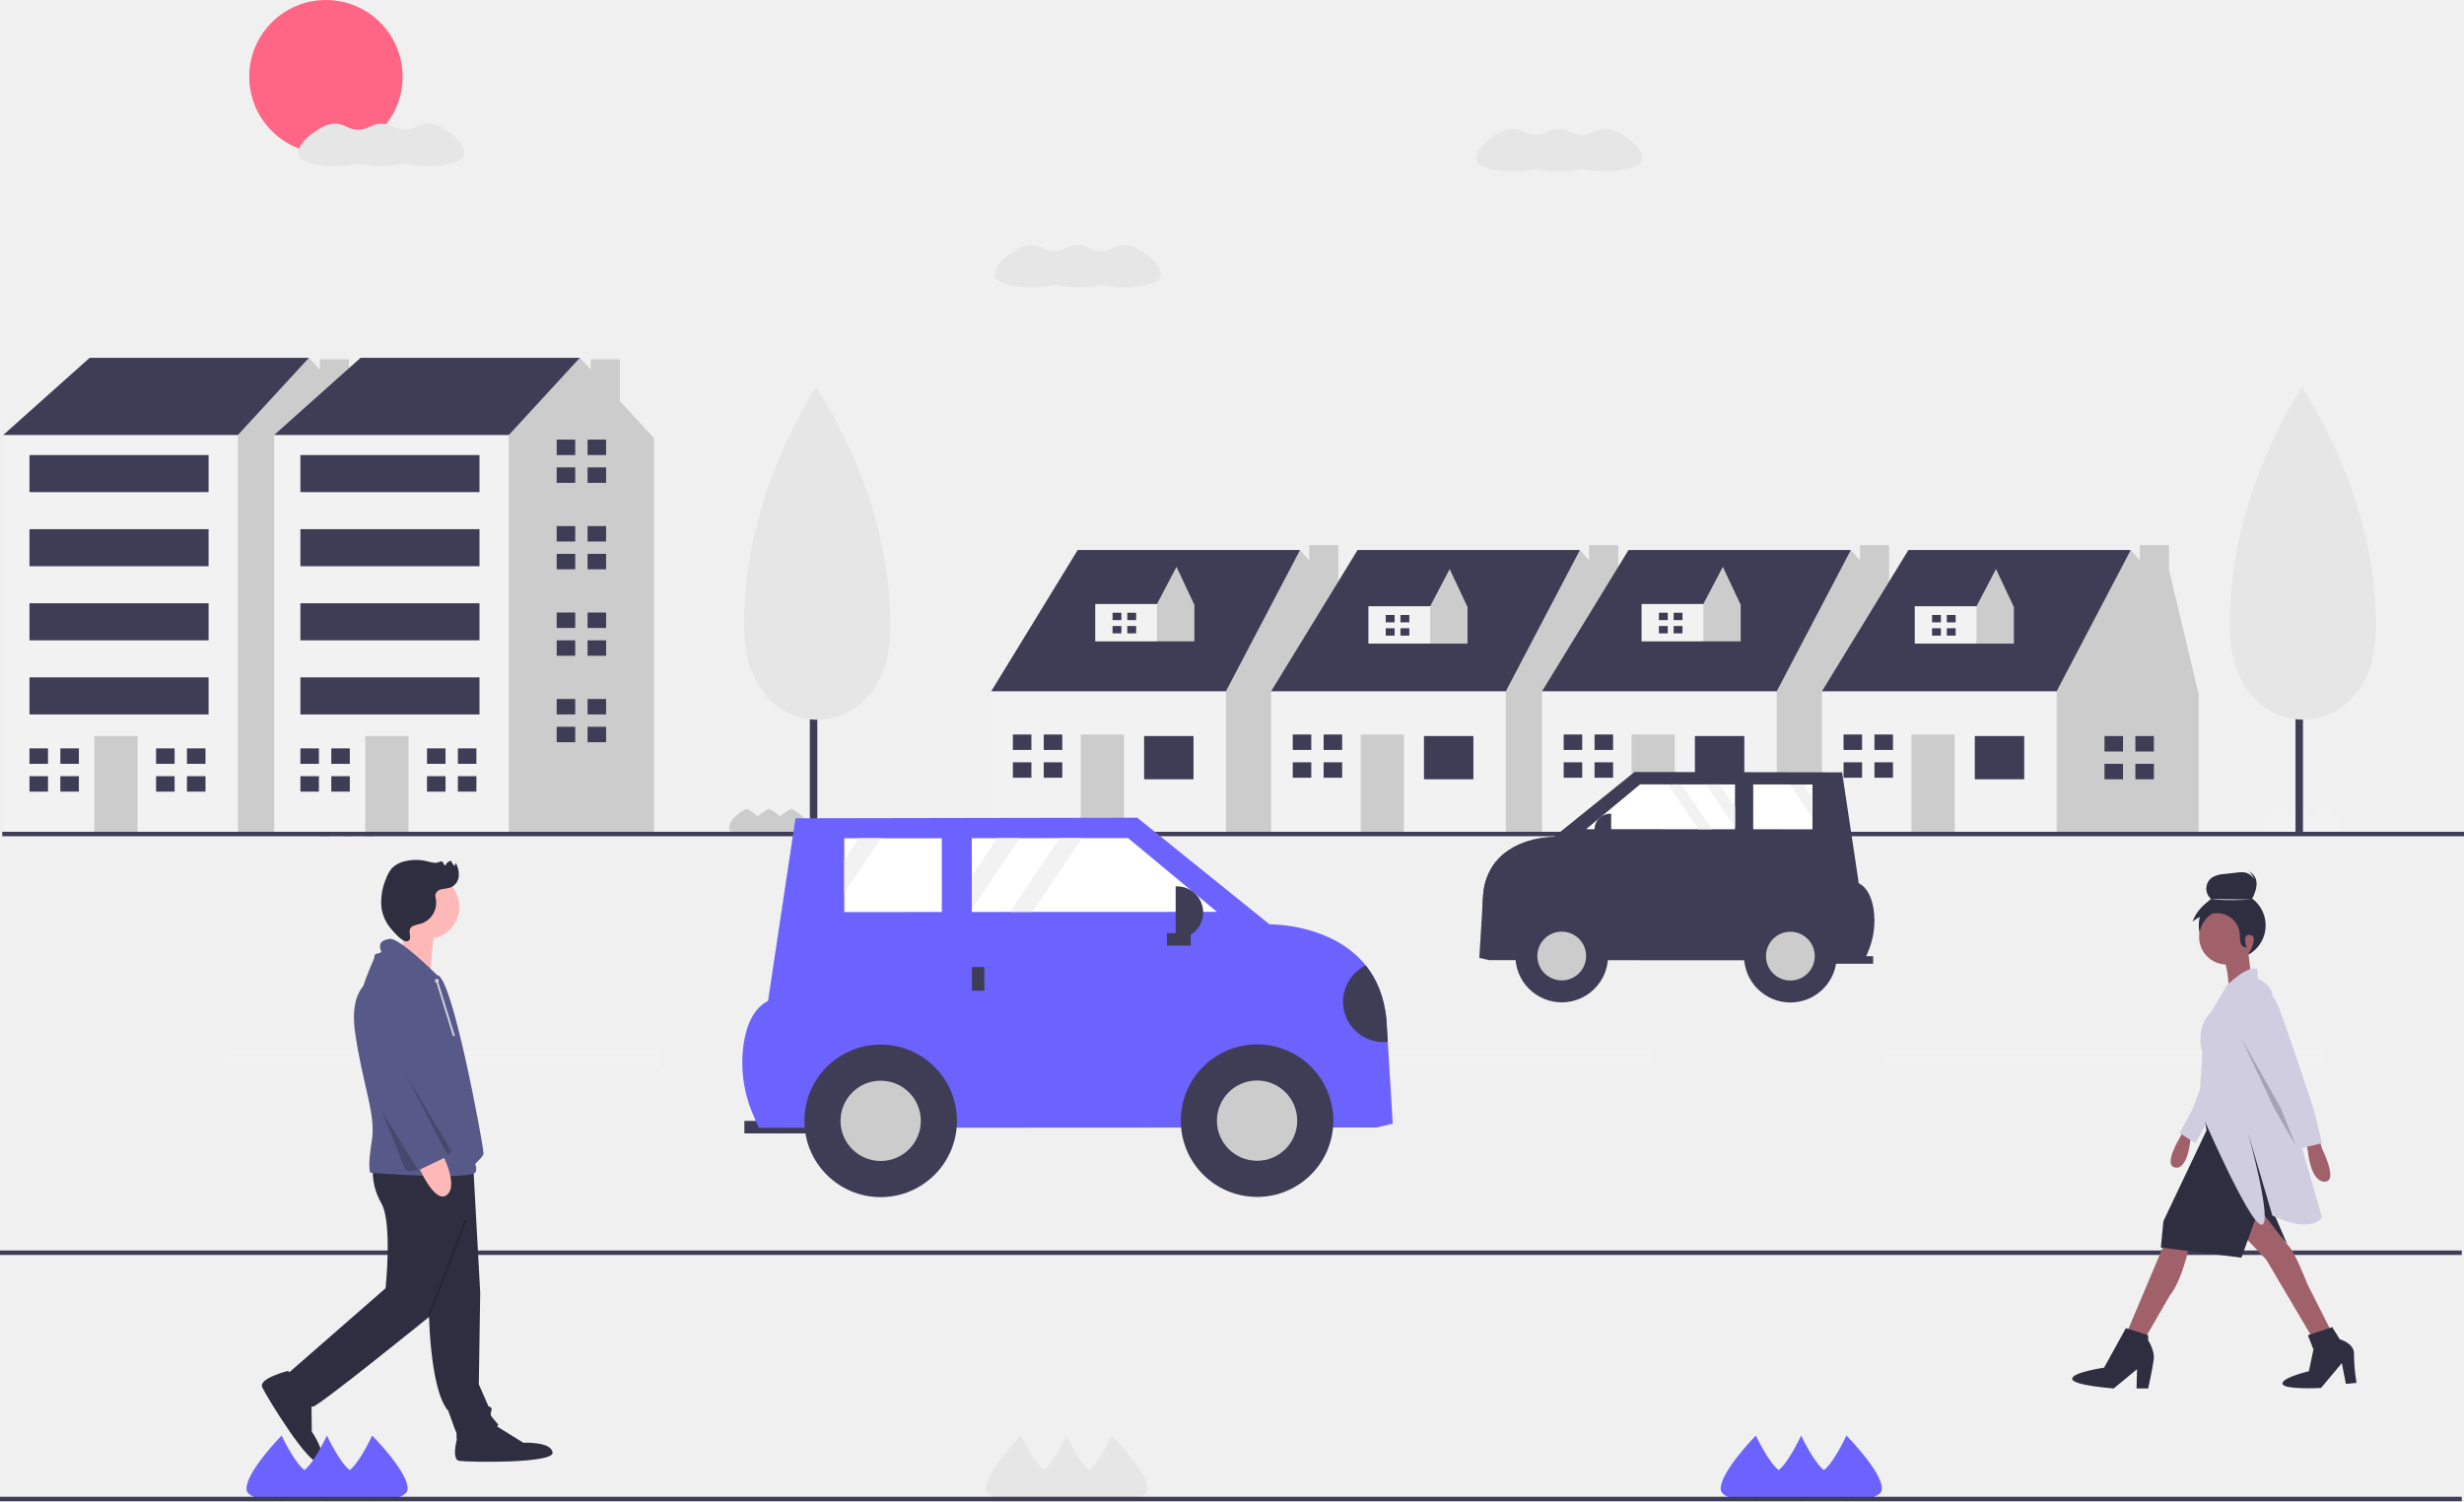
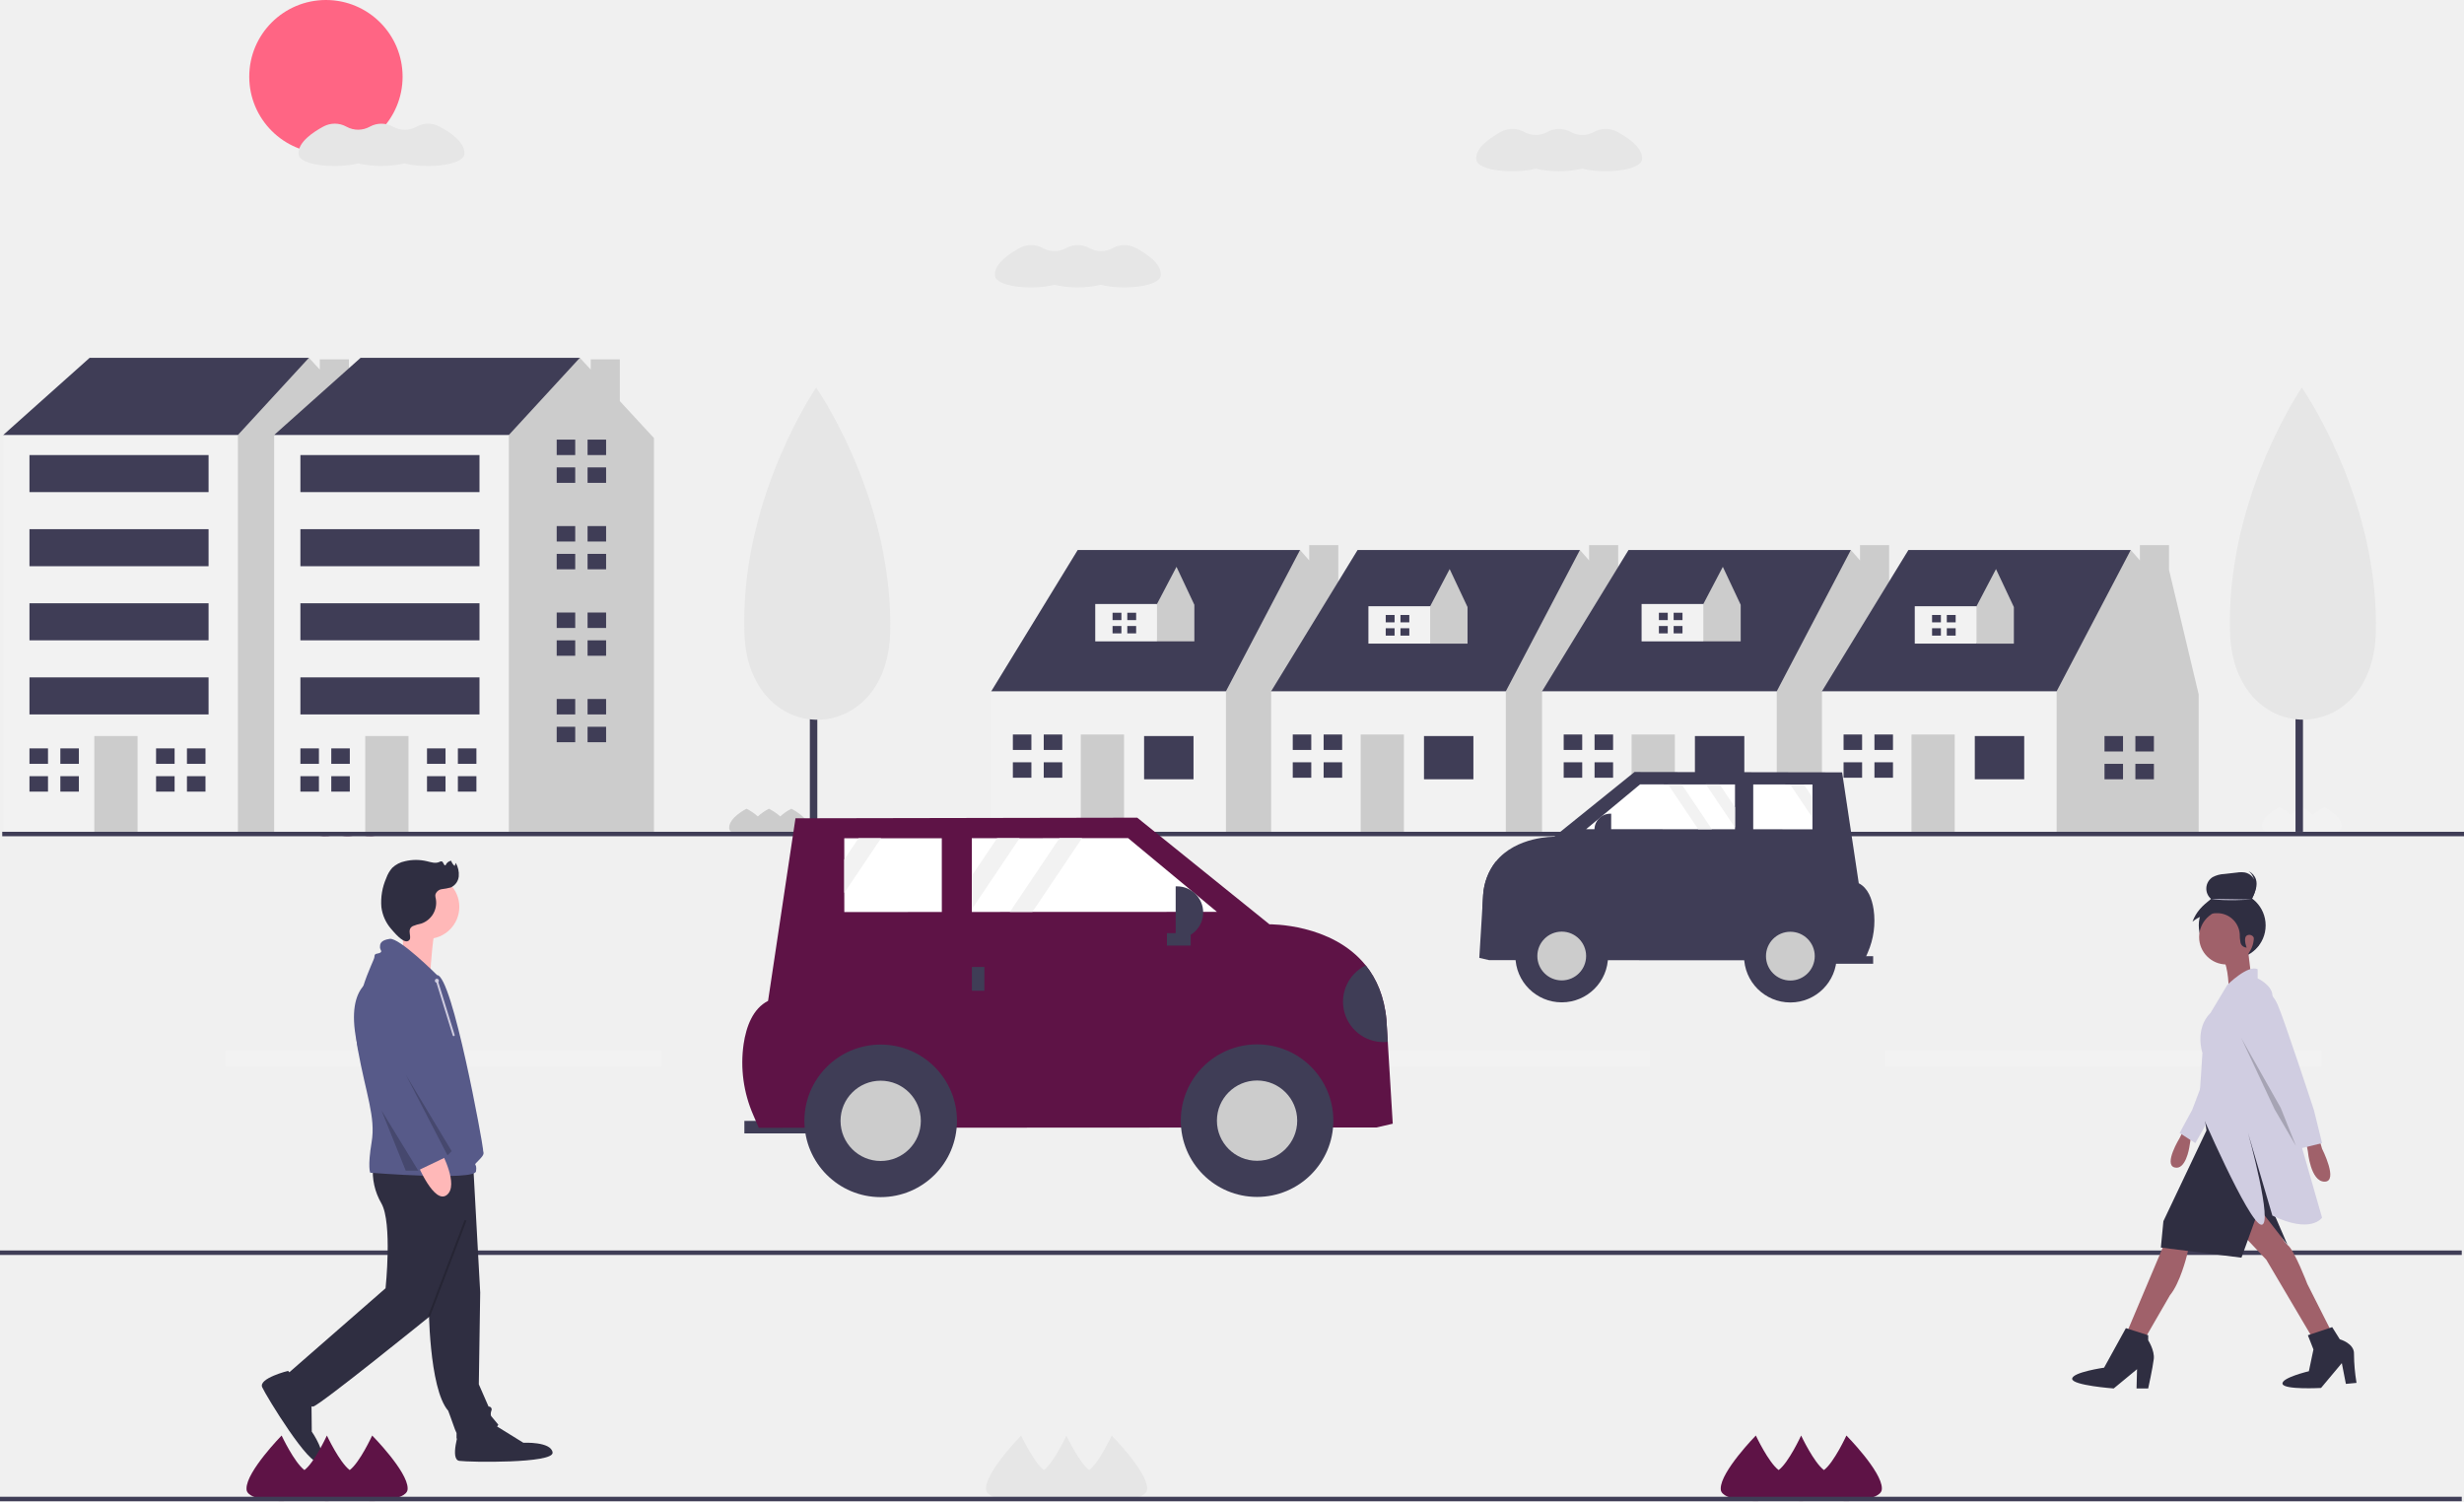
<svg xmlns="http://www.w3.org/2000/svg" id="f62fb22a-6085-4612-8ae6-3595732df09a" data-name="Layer 1" width="920.418" height="560.803" viewBox="0 0 920.418 560.803">
  <rect x="84.209" y="392.402" width="163" height="6" fill="#f2f2f2" />
  <rect x="453.209" y="392.402" width="163" height="6" fill="#f2f2f2" />
  <rect x="704.209" y="392.402" width="163" height="6" fill="#f2f2f2" />
  <path d="M1007.956,471.117a19.8,19.8,0,0,0-4.148,2.867,19.742,19.742,0,0,0-4.216-2.867,19.8,19.8,0,0,0-4.148,2.867,19.742,19.742,0,0,0-4.216-2.867s-6.502,3.198-6.484,7.105q.001.147.013.292c.222,2.558,6.944,3.21,10.636,2.004a15.247,15.247,0,0,0,8.364,0c3.677,1.225,10.536.523,10.736-2.064q.011-.145.011-.292C1014.486,474.254,1007.956,471.117,1007.956,471.117Z" transform="translate(-139.7909 -169.5983)" fill="#f2f2f2" />
  <polygon points="6.972 167.108 1.204 162.494 33.501 133.658 115.397 133.658 115.397 159.034 62.338 194.791 6.972 167.108" fill="#3f3d56" />
  <polygon points="130.329 149.833 130.329 134.234 119.456 134.234 119.456 138.054 115.397 133.658 88.868 162.494 78.487 169.415 62.39 287.016 86.665 311.291 143.081 311.291 143.081 163.648 130.329 149.833" fill="#ccc" />
  <rect x="1.204" y="162.494" width="87.663" height="148.797" fill="#f2f2f2" />
  <rect x="35.232" y="274.957" width="16.149" height="36.334" fill="#ccc" />
  <polygon points="17.93 285.338 17.93 279.571 11.009 279.571 11.009 285.338 17.353 285.338 17.93 285.338" fill="#3f3d56" />
  <polygon points="17.353 289.952 11.009 289.952 11.009 295.72 17.93 295.72 17.93 289.952 17.353 289.952" fill="#3f3d56" />
  <rect x="22.543" y="279.571" width="6.921" height="5.767" fill="#3f3d56" />
  <rect x="22.543" y="289.952" width="6.921" height="5.767" fill="#3f3d56" />
  <polygon points="65.222 285.338 65.222 279.571 58.301 279.571 58.301 285.338 64.645 285.338 65.222 285.338" fill="#3f3d56" />
  <polygon points="64.645 289.952 58.301 289.952 58.301 295.72 65.222 295.72 65.222 289.952 64.645 289.952" fill="#3f3d56" />
  <rect x="69.836" y="279.571" width="6.921" height="5.767" fill="#3f3d56" />
  <rect x="69.836" y="289.952" width="6.921" height="5.767" fill="#3f3d56" />
  <polygon points="113.667 169.992 113.667 164.224 106.746 164.224 106.746 169.992 113.091 169.992 113.667 169.992" fill="#3f3d56" />
  <polygon points="113.091 174.606 106.746 174.606 106.746 180.373 113.667 180.373 113.667 174.606 113.091 174.606" fill="#3f3d56" />
  <rect x="118.281" y="164.224" width="6.921" height="5.767" fill="#3f3d56" />
  <rect x="118.281" y="174.606" width="6.921" height="5.767" fill="#3f3d56" />
  <polygon points="113.667 202.289 113.667 196.522 106.746 196.522 106.746 202.289 113.091 202.289 113.667 202.289" fill="#3f3d56" />
  <polygon points="113.091 206.903 106.746 206.903 106.746 212.67 113.667 212.67 113.667 206.903 113.091 206.903" fill="#3f3d56" />
  <rect x="118.281" y="196.522" width="6.921" height="5.767" fill="#3f3d56" />
  <rect x="118.281" y="206.903" width="6.921" height="5.767" fill="#3f3d56" />
  <polygon points="113.667 234.586 113.667 228.819 106.746 228.819 106.746 234.586 113.091 234.586 113.667 234.586" fill="#3f3d56" />
  <polygon points="113.091 239.2 106.746 239.2 106.746 244.967 113.667 244.967 113.667 239.2 113.091 239.2" fill="#3f3d56" />
  <rect x="118.281" y="228.819" width="6.921" height="5.767" fill="#3f3d56" />
  <rect x="118.281" y="239.2" width="6.921" height="5.767" fill="#3f3d56" />
  <polygon points="113.667 266.883 113.667 261.116 106.746 261.116 106.746 266.883 113.091 266.883 113.667 266.883" fill="#3f3d56" />
  <polygon points="113.091 271.497 106.746 271.497 106.746 277.264 113.667 277.264 113.667 271.497 113.091 271.497" fill="#3f3d56" />
  <rect x="118.281" y="261.116" width="6.921" height="5.767" fill="#3f3d56" />
  <rect x="118.281" y="271.497" width="6.921" height="5.767" fill="#3f3d56" />
  <rect x="11.009" y="169.992" width="66.901" height="13.842" fill="#3f3d56" />
  <rect x="11.009" y="197.675" width="66.901" height="13.842" fill="#3f3d56" />
  <rect x="11.009" y="225.358" width="66.901" height="13.842" fill="#3f3d56" />
  <rect x="11.009" y="253.041" width="66.901" height="13.842" fill="#3f3d56" />
-   <path d="M277.995,471.953a19.8,19.8,0,0,0-4.148,2.867,19.742,19.742,0,0,0-4.216-2.867,19.8,19.8,0,0,0-4.148,2.867,19.742,19.742,0,0,0-4.216-2.867s-6.502,3.198-6.484,7.105q.001.147.013.292c.222,2.558,6.944,3.21,10.636,2.004a15.247,15.247,0,0,0,8.364,0c3.677,1.225,10.536.523,10.736-2.064q.011-.145.011-.292C284.526,475.091,277.995,471.953,277.995,471.953Z" transform="translate(-139.7909 -169.5983)" fill="#6c63ff" />
+   <path d="M277.995,471.953a19.8,19.8,0,0,0-4.148,2.867,19.742,19.742,0,0,0-4.216-2.867,19.8,19.8,0,0,0-4.148,2.867,19.742,19.742,0,0,0-4.216-2.867s-6.502,3.198-6.484,7.105q.001.147.013.292c.222,2.558,6.944,3.21,10.636,2.004a15.247,15.247,0,0,0,8.364,0c3.677,1.225,10.536.523,10.736-2.064q.011-.145.011-.292C284.526,475.091,277.995,471.953,277.995,471.953Z" transform="translate(-139.7909 -169.5983)" fill="#5E1346" />
  <polygon points="108.177 167.108 102.409 162.494 134.706 133.658 216.602 133.658 216.602 159.034 163.543 194.791 108.177 167.108" fill="#3f3d56" />
  <polygon points="231.534 149.833 231.534 134.234 220.661 134.234 220.661 138.054 216.602 133.658 190.073 162.494 179.692 169.415 163.595 287.016 187.87 311.291 244.286 311.291 244.286 163.648 231.534 149.833" fill="#ccc" />
  <rect x="102.409" y="162.494" width="87.663" height="148.797" fill="#f2f2f2" />
  <rect x="136.437" y="274.957" width="16.149" height="36.334" fill="#ccc" />
  <polygon points="119.135 285.338 119.135 279.571 112.214 279.571 112.214 285.338 118.558 285.338 119.135 285.338" fill="#3f3d56" />
  <polygon points="118.558 289.952 112.214 289.952 112.214 295.72 119.135 295.72 119.135 289.952 118.558 289.952" fill="#3f3d56" />
  <rect x="123.748" y="279.571" width="6.921" height="5.767" fill="#3f3d56" />
  <rect x="123.748" y="289.952" width="6.921" height="5.767" fill="#3f3d56" />
  <polygon points="166.427 285.338 166.427 279.571 159.506 279.571 159.506 285.338 165.85 285.338 166.427 285.338" fill="#3f3d56" />
  <polygon points="165.85 289.952 159.506 289.952 159.506 295.72 166.427 295.72 166.427 289.952 165.85 289.952" fill="#3f3d56" />
  <rect x="171.041" y="279.571" width="6.921" height="5.767" fill="#3f3d56" />
  <rect x="171.041" y="289.952" width="6.921" height="5.767" fill="#3f3d56" />
  <polygon points="214.872 169.992 214.872 164.224 207.951 164.224 207.951 169.992 214.296 169.992 214.872 169.992" fill="#3f3d56" />
  <polygon points="214.296 174.606 207.951 174.606 207.951 180.373 214.872 180.373 214.872 174.606 214.296 174.606" fill="#3f3d56" />
  <rect x="219.486" y="164.224" width="6.921" height="5.767" fill="#3f3d56" />
  <rect x="219.486" y="174.606" width="6.921" height="5.767" fill="#3f3d56" />
  <polygon points="214.872 202.289 214.872 196.522 207.951 196.522 207.951 202.289 214.296 202.289 214.872 202.289" fill="#3f3d56" />
  <polygon points="214.296 206.903 207.951 206.903 207.951 212.67 214.872 212.67 214.872 206.903 214.296 206.903" fill="#3f3d56" />
  <rect x="219.486" y="196.522" width="6.921" height="5.767" fill="#3f3d56" />
  <rect x="219.486" y="206.903" width="6.921" height="5.767" fill="#3f3d56" />
  <polygon points="214.872 234.586 214.872 228.819 207.951 228.819 207.951 234.586 214.296 234.586 214.872 234.586" fill="#3f3d56" />
  <polygon points="214.296 239.2 207.951 239.2 207.951 244.967 214.872 244.967 214.872 239.2 214.296 239.2" fill="#3f3d56" />
  <rect x="219.486" y="228.819" width="6.921" height="5.767" fill="#3f3d56" />
  <rect x="219.486" y="239.2" width="6.921" height="5.767" fill="#3f3d56" />
  <polygon points="214.872 266.883 214.872 261.116 207.951 261.116 207.951 266.883 214.296 266.883 214.872 266.883" fill="#3f3d56" />
  <polygon points="214.296 271.497 207.951 271.497 207.951 277.264 214.872 277.264 214.872 271.497 214.296 271.497" fill="#3f3d56" />
  <rect x="219.486" y="261.116" width="6.921" height="5.767" fill="#3f3d56" />
  <rect x="219.486" y="271.497" width="6.921" height="5.767" fill="#3f3d56" />
  <rect x="112.214" y="169.992" width="66.901" height="13.842" fill="#3f3d56" />
  <rect x="112.214" y="197.675" width="66.901" height="13.842" fill="#3f3d56" />
  <rect x="112.214" y="225.358" width="66.901" height="13.842" fill="#3f3d56" />
  <rect x="112.214" y="253.041" width="66.901" height="13.842" fill="#3f3d56" />
  <circle cx="121.748" cy="28.641" r="28.641" fill="#ff6584" />
  <rect x="302.512" y="200.449" width="2.793" height="110.319" fill="#3f3d56" />
  <path d="M472.35,402.154q.008,1.82-.034,3.623c-1.001,43.427-53.066,43.667-54.468.251q-.058-1.802-.067-3.623c-.224-48.543,26.879-88.02,26.879-88.02S472.126,353.611,472.35,402.154Z" transform="translate(-139.7909 -169.5983)" fill="#e6e6e6" />
  <path d="M435.382,471.709a19.8,19.8,0,0,0-4.148,2.867,19.742,19.742,0,0,0-4.216-2.867,19.8,19.8,0,0,0-4.148,2.867,19.742,19.742,0,0,0-4.216-2.867s-6.502,3.198-6.484,7.105q.001.147.013.292c.222,2.558,6.944,3.21,10.636,2.004a15.247,15.247,0,0,0,8.364,0c3.677,1.225,10.536.523,10.736-2.064q.011-.145.011-.292C441.913,474.846,435.382,471.709,435.382,471.709Z" transform="translate(-139.7909 -169.5983)" fill="#ccc" />
  <polygon points="373.739 263.999 370.279 258.232 402.576 205.457 485.625 205.457 485.625 213.531 455.635 270.92 421.031 277.841 373.739 263.999" fill="#3f3d56" />
  <polygon points="499.921 246.794 499.921 203.655 489.048 203.655 489.048 209.346 485.625 205.457 457.942 258.232 453.328 262.846 447.561 285.915 457.942 311.291 511.001 311.291 511.001 259.385 499.921 246.794" fill="#ccc" />
  <rect x="370.279" y="258.232" width="87.663" height="53.059" fill="#f2f2f2" />
  <rect x="427.375" y="274.957" width="18.455" height="16.149" fill="#3f3d56" />
  <rect x="403.729" y="274.381" width="16.149" height="36.911" fill="#ccc" />
  <polygon points="385.274 280.148 385.274 274.381 378.353 274.381 378.353 280.148 384.697 280.148 385.274 280.148" fill="#3f3d56" />
  <polygon points="384.697 284.762 378.353 284.762 378.353 290.529 385.274 290.529 385.274 284.762 384.697 284.762" fill="#3f3d56" />
  <rect x="389.888" y="274.381" width="6.921" height="5.767" fill="#3f3d56" />
  <rect x="389.888" y="284.762" width="6.921" height="5.767" fill="#3f3d56" />
  <polygon points="482.742 281.561 482.742 275.794 475.821 275.794 475.821 281.561 482.165 281.561 482.742 281.561" fill="#3f3d56" />
  <polygon points="482.165 286.175 475.821 286.175 475.821 291.942 482.742 291.942 482.742 286.175 482.165 286.175" fill="#3f3d56" />
  <rect x="487.355" y="275.794" width="6.921" height="5.767" fill="#3f3d56" />
  <rect x="487.355" y="286.175" width="6.921" height="5.767" fill="#3f3d56" />
  <polygon points="410.036 227.148 409.125 225.631 417.623 211.745 439.474 211.745 439.474 213.869 431.584 228.969 422.479 230.79 410.036 227.148" fill="#3f3d56" />
  <polygon points="439.474 211.745 432.191 225.631 430.977 226.845 429.459 232.915 432.191 239.591 446.151 239.591 446.151 225.934 439.474 211.745" fill="#ccc" />
  <rect x="409.125" y="225.631" width="23.065" height="13.961" fill="#f2f2f2" />
  <polygon points="418.897 231.647 418.897 228.893 415.593 228.893 415.593 231.647 418.622 231.647 418.897 231.647" fill="#3f3d56" />
  <polygon points="418.622 233.85 415.593 233.85 415.593 236.603 418.897 236.603 418.897 233.85 418.622 233.85" fill="#3f3d56" />
  <rect x="421.1" y="228.893" width="3.304" height="2.754" fill="#3f3d56" />
  <rect x="421.1" y="233.85" width="3.304" height="2.754" fill="#3f3d56" />
  <polygon points="478.29 263.999 474.829 258.232 507.126 205.457 590.176 205.457 590.176 213.531 560.186 270.92 525.582 277.841 478.29 263.999" fill="#3f3d56" />
  <polygon points="604.472 246.794 604.472 203.655 593.599 203.655 593.599 209.346 590.176 205.457 562.493 258.232 557.879 262.846 552.111 285.915 562.493 311.291 615.552 311.291 615.552 259.385 604.472 246.794" fill="#ccc" />
  <rect x="474.829" y="258.232" width="87.663" height="53.059" fill="#f2f2f2" />
  <rect x="531.926" y="274.957" width="18.455" height="16.149" fill="#3f3d56" />
  <rect x="508.28" y="274.38" width="16.149" height="36.911" fill="#ccc" />
  <polygon points="489.824 280.148 489.824 274.38 482.903 274.38 482.903 280.148 489.248 280.148 489.824 280.148" fill="#3f3d56" />
  <polygon points="489.248 284.762 482.903 284.762 482.903 290.529 489.824 290.529 489.824 284.762 489.248 284.762" fill="#3f3d56" />
  <rect x="494.438" y="274.38" width="6.921" height="5.767" fill="#3f3d56" />
  <rect x="494.438" y="284.762" width="6.921" height="5.767" fill="#3f3d56" />
  <polygon points="587.292 280.725 587.292 274.957 580.371 274.957 580.371 280.725 586.715 280.725 587.292 280.725" fill="#3f3d56" />
  <polygon points="586.715 285.338 580.371 285.338 580.371 291.106 587.292 291.106 587.292 285.338 586.715 285.338" fill="#3f3d56" />
  <rect x="591.906" y="274.957" width="6.921" height="5.767" fill="#3f3d56" />
  <rect x="591.906" y="285.338" width="6.921" height="5.767" fill="#3f3d56" />
  <polygon points="579.495 263.999 576.034 258.232 608.331 205.457 691.381 205.457 691.381 213.531 661.391 270.92 626.787 277.841 579.495 263.999" fill="#3f3d56" />
  <polygon points="705.677 246.794 705.677 203.655 694.804 203.655 694.804 209.346 691.381 205.457 663.698 258.232 659.084 262.846 653.316 285.915 663.698 311.291 716.757 311.291 716.757 259.385 705.677 246.794" fill="#ccc" />
  <rect x="576.034" y="258.232" width="87.663" height="53.059" fill="#f2f2f2" />
  <rect x="633.131" y="274.957" width="18.455" height="16.149" fill="#3f3d56" />
  <rect x="609.485" y="274.38" width="16.149" height="36.911" fill="#ccc" />
  <polygon points="591.029 280.148 591.029 274.38 584.109 274.38 584.109 280.148 590.453 280.148 591.029 280.148" fill="#3f3d56" />
  <polygon points="590.453 284.762 584.109 284.762 584.109 290.529 591.029 290.529 591.029 284.762 590.453 284.762" fill="#3f3d56" />
  <rect x="595.643" y="274.38" width="6.921" height="5.767" fill="#3f3d56" />
  <rect x="595.643" y="284.762" width="6.921" height="5.767" fill="#3f3d56" />
  <polygon points="688.497 280.725 688.497 274.957 681.576 274.957 681.576 280.725 687.921 280.725 688.497 280.725" fill="#3f3d56" />
  <polygon points="687.921 285.338 681.576 285.338 681.576 291.106 688.497 291.106 688.497 285.338 687.921 285.338" fill="#3f3d56" />
  <rect x="693.111" y="274.957" width="6.921" height="5.767" fill="#3f3d56" />
  <rect x="693.111" y="285.338" width="6.921" height="5.767" fill="#3f3d56" />
  <polygon points="512.077 227.985 511.167 226.467 519.664 212.581 541.516 212.581 541.516 214.706 533.625 229.806 524.52 231.626 512.077 227.985" fill="#3f3d56" />
  <polygon points="541.516 212.581 534.232 226.467 533.018 227.681 531.501 233.751 534.232 240.428 548.193 240.428 548.193 226.771 541.516 212.581" fill="#ccc" />
  <rect x="511.167" y="226.467" width="23.065" height="13.961" fill="#f2f2f2" />
  <polygon points="520.939 232.483 520.939 229.729 517.634 229.729 517.634 232.483 520.663 232.483 520.939 232.483" fill="#3f3d56" />
  <polygon points="520.663 234.686 517.634 234.686 517.634 237.44 520.939 237.44 520.939 234.686 520.663 234.686" fill="#3f3d56" />
  <rect x="523.142" y="229.729" width="3.304" height="2.754" fill="#3f3d56" />
  <rect x="523.142" y="234.686" width="3.304" height="2.754" fill="#3f3d56" />
  <polygon points="614.119 227.148 613.208 225.631 621.706 211.745 643.557 211.745 643.557 213.869 635.666 228.969 626.562 230.79 614.119 227.148" fill="#3f3d56" />
  <polygon points="643.557 211.745 636.273 225.631 635.059 226.845 633.542 232.915 636.273 239.591 650.234 239.591 650.234 225.934 643.557 211.745" fill="#ccc" />
  <rect x="613.208" y="225.631" width="23.065" height="13.961" fill="#f2f2f2" />
  <polygon points="622.98 231.647 622.98 228.893 619.676 228.893 619.676 231.647 622.705 231.647 622.98 231.647" fill="#3f3d56" />
  <polygon points="622.705 233.85 619.676 233.85 619.676 236.603 622.98 236.603 622.98 233.85 622.705 233.85" fill="#3f3d56" />
  <rect x="625.183" y="228.893" width="3.304" height="2.754" fill="#3f3d56" />
  <rect x="625.183" y="233.85" width="3.304" height="2.754" fill="#3f3d56" />
  <polygon points="684.045 263.999 680.585 258.232 712.882 205.457 795.932 205.457 795.932 213.531 765.941 270.92 731.337 277.841 684.045 263.999" fill="#3f3d56" />
  <polygon points="810.228 212.859 810.228 203.655 799.354 203.655 799.354 209.346 795.932 205.457 768.248 258.232 763.634 262.846 757.867 285.915 768.248 311.291 821.308 311.291 821.308 259.385 810.228 212.859" fill="#ccc" />
  <rect x="680.585" y="258.232" width="87.663" height="53.059" fill="#f2f2f2" />
  <rect x="737.682" y="274.957" width="18.455" height="16.149" fill="#3f3d56" />
  <rect x="714.035" y="274.38" width="16.149" height="36.911" fill="#ccc" />
  <polygon points="695.58 280.148 695.58 274.38 688.659 274.38 688.659 280.148 695.003 280.148 695.58 280.148" fill="#3f3d56" />
  <polygon points="695.003 284.762 688.659 284.762 688.659 290.529 695.58 290.529 695.58 284.762 695.003 284.762" fill="#3f3d56" />
  <rect x="700.194" y="274.38" width="6.921" height="5.767" fill="#3f3d56" />
  <rect x="700.194" y="284.762" width="6.921" height="5.767" fill="#3f3d56" />
  <polygon points="793.048 280.725 793.048 274.957 786.127 274.957 786.127 280.725 792.471 280.725 793.048 280.725" fill="#3f3d56" />
  <polygon points="792.471 285.338 786.127 285.338 786.127 291.106 793.048 291.106 793.048 285.338 792.471 285.338" fill="#3f3d56" />
  <rect x="797.662" y="274.957" width="6.921" height="5.767" fill="#3f3d56" />
  <rect x="797.662" y="285.338" width="6.921" height="5.767" fill="#3f3d56" />
  <polygon points="716.16 227.985 715.25 226.467 723.747 212.581 745.599 212.581 745.599 214.706 737.708 229.806 728.603 231.626 716.16 227.985" fill="#3f3d56" />
  <polygon points="745.599 212.581 738.315 226.467 737.101 227.681 735.583 233.751 738.315 240.428 752.275 240.428 752.275 226.771 745.599 212.581" fill="#ccc" />
  <rect x="715.25" y="226.467" width="23.065" height="13.961" fill="#f2f2f2" />
  <polygon points="725.021 232.483 725.021 229.729 721.717 229.729 721.717 232.483 724.746 232.483 725.021 232.483" fill="#3f3d56" />
  <polygon points="724.746 234.686 721.717 234.686 721.717 237.44 725.021 237.44 725.021 234.686 724.746 234.686" fill="#3f3d56" />
  <rect x="727.224" y="229.729" width="3.304" height="2.754" fill="#3f3d56" />
  <rect x="727.224" y="234.686" width="3.304" height="2.754" fill="#3f3d56" />
  <rect x="0.836" y="310.718" width="919.582" height="1.673" fill="#3f3d56" />
  <rect y="467.126" width="919.582" height="1.673" fill="#3f3d56" />
  <rect x="857.478" y="200.433" width="2.792" height="110.286" fill="#3f3d56" />
  <path d="M1027.308,402.127q.008,1.82-.034,3.622c-1.001,43.414-53.05,43.654-54.451.251q-.058-1.802-.067-3.622c-.224-48.528,26.871-87.994,26.871-87.994S1027.084,353.599,1027.308,402.127Z" transform="translate(-139.7909 -169.5983)" fill="#e6e6e6" />
  <rect x="278.059" y="418.723" width="29.428" height="4.671" fill="#3f3d56" />
-   <path d="M660.046,589.368l-6.072,1.405-230.753.123-2.075-4.834a48.798,48.798,0,0,1-3.588-26.386c.994-6.677,3.484-13.311,9.141-16.193l10.24-68.204,127.664-.228,49.393,39.838s23.299-.419,35.957,15.339c4.006,4.991,6.948,11.604,7.737,20.371l.5,8.198Z" transform="translate(-139.7909 -169.5983)" fill="#6c63ff" />
+   <path d="M660.046,589.368l-6.072,1.405-230.753.123-2.075-4.834a48.798,48.798,0,0,1-3.588-26.386c.994-6.677,3.484-13.311,9.141-16.193l10.24-68.204,127.664-.228,49.393,39.838s23.299-.419,35.957,15.339c4.006,4.991,6.948,11.604,7.737,20.371l.5,8.198Z" transform="translate(-139.7909 -169.5983)" fill="#5E1346" />
  <circle cx="469.573" cy="418.629" r="28.494" fill="#3f3d56" />
  <circle cx="469.573" cy="418.629" r="14.997" fill="#ccc" />
  <circle cx="328.973" cy="418.704" r="28.494" fill="#3f3d56" />
  <circle cx="328.973" cy="418.704" r="14.997" fill="#ccc" />
  <polygon points="454.581 340.633 385.653 340.663 377.239 340.663 363.032 340.673 363.032 339.637 363.022 327.145 363.012 313.118 372.463 313.118 380.877 313.108 395.782 313.098 404.196 313.098 421.403 313.088 454.581 340.633" fill="#fff" />
  <polygon points="351.817 340.683 315.389 340.703 315.379 333.555 315.379 321.064 315.369 313.148 320.703 313.148 329.117 313.138 351.807 313.128 351.817 340.683" fill="#fff" />
  <rect x="363.043" y="361.23" width="4.671" height="8.875" fill="#3f3d56" />
  <rect x="577.798" y="516.074" width="4.671" height="8.875" transform="translate(960.5439 -229.4979) rotate(89.96937)" fill="#3f3d56" />
  <path d="M439.169,331.106h.514a9.763,9.763,0,0,1,9.763,9.763v0a9.763,9.763,0,0,1-9.763,9.763h-.514a0,0,0,0,1,0,0V331.106A0,0,0,0,1,439.169,331.106Z" fill="#3f3d56" />
  <path d="M658.189,558.797a15.09,15.09,0,0,1-8.236-28.569c4.006,4.991,6.948,11.604,7.737,20.371Z" transform="translate(-139.7909 -169.5983)" fill="#3f3d56" />
  <polygon points="380.877 313.108 363.032 339.637 363.022 327.145 372.463 313.118 380.877 313.108" fill="#f2f2f2" />
  <polygon points="329.117 313.138 315.379 333.555 315.379 321.064 320.703 313.148 329.117 313.138" fill="#f2f2f2" />
  <polygon points="404.196 313.098 385.653 340.663 377.239 340.663 395.782 313.098 404.196 313.098" fill="#f2f2f2" />
  <rect x="821.627" y="526.785" width="17.876" height="2.837" transform="translate(1521.057 887.2522) rotate(-179.9694)" fill="#3f3d56" />
  <path d="M692.383,527.42l3.688.853,140.168.075,1.26-2.937a29.642,29.642,0,0,0,2.179-16.028c-.604-4.056-2.116-8.086-5.552-9.836L827.907,458.118l-77.548-.139-30.003,24.199s-14.153-.254-21.842,9.318a22.468,22.468,0,0,0-4.7,12.374l-.303,4.98Z" transform="translate(-139.7909 -169.5983)" fill="#3f3d56" />
  <circle cx="583.379" cy="357.129" r="17.308" fill="#3f3d56" />
  <circle cx="583.379" cy="357.129" r="9.11" fill="#ccc" />
  <circle cx="668.785" cy="357.175" r="17.308" fill="#3f3d56" />
  <circle cx="668.785" cy="357.175" r="9.11" fill="#ccc" />
  <polygon points="592.486 309.751 634.355 309.77 639.466 309.77 648.096 309.776 648.096 309.146 648.102 301.558 648.108 293.037 642.367 293.037 637.256 293.031 628.203 293.025 623.091 293.025 612.639 293.019 592.486 309.751" fill="#fff" />
  <polygon points="654.908 309.782 677.036 309.794 677.042 305.452 677.042 297.864 677.048 293.056 673.808 293.056 668.697 293.05 654.915 293.044 654.908 309.782" fill="#fff" />
  <rect x="785.043" y="491.861" width="2.837" height="5.391" transform="translate(1432.867 819.9347) rotate(-179.9694)" fill="#3f3d56" />
  <rect x="739.507" y="482.899" width="2.837" height="5.391" transform="translate(1087.125 -424.67) rotate(90.03063)" fill="#3f3d56" />
  <path d="M735.396,473.562h.312a5.93,5.93,0,0,1,5.93,5.93v0a5.93,5.93,0,0,1-5.93,5.93h-.312a0,0,0,0,1,0,0V473.562a0,0,0,0,1,0,0Z" transform="translate(1336.987 789.7812) rotate(-179.9694)" fill="#3f3d56" />
  <path d="M693.511,508.85a9.166,9.166,0,0,0,5.003-17.354,22.468,22.468,0,0,0-4.7,12.374Z" transform="translate(-139.7909 -169.5983)" fill="#3f3d56" />
  <polygon points="637.256 293.031 648.096 309.146 648.102 301.558 642.367 293.037 637.256 293.031" fill="#f2f2f2" />
  <polygon points="668.697 293.05 677.042 305.452 677.042 297.864 673.808 293.056 668.697 293.05" fill="#f2f2f2" />
  <polygon points="623.091 293.025 634.355 309.77 639.466 309.77 628.203 293.025 623.091 293.025" fill="#f2f2f2" />
  <path d="M299.932,656.557s0,31.718,7.28,40.038c0,0,1.56,4.16,2.08,5.72a21.861,21.861,0,0,0,1.04,2.6v2.08s14.039-1.56,15.599-5.2l-2.6-3.12s-.52-.52,0-2.08a1.068,1.068,0,0,0-1.04-1.56l-3.64-8.32.52-34.318-2.6-47.318-22.359-1.04Z" transform="translate(-139.7909 -169.5983)" fill="#2f2e41" />
  <path d="M311.371,703.875s-3.64,10.919,0,11.439,35.358,1.04,34.838-3.12S335.29,708.554,335.29,708.554l-10.919-6.76Z" transform="translate(-139.7909 -169.5983)" fill="#2f2e41" />
  <path d="M279.133,605.08a23.594,23.594,0,0,0,3.12,14.039c4.16,7.28,1.56,31.718,1.56,31.718l-36.918,32.238s7.28,12.479,9.88,11.959,43.678-33.798,43.678-33.798l16.119-54.077Z" transform="translate(-139.7909 -169.5983)" fill="#2f2e41" />
  <path d="M247.402,681.698s-11.171,2.771-9.662,6.124,18.051,30.421,21.286,27.755-2.771-11.171-2.771-11.171l-.136-12.842Z" transform="translate(-139.7909 -169.5983)" fill="#2f2e41" />
  <circle cx="159.621" cy="338.766" r="11.959" fill="#ffb8b8" />
  <path d="M290.002,512.584l.529,15.39,10.063,3.976s.987-15.758,2.38-16.631S290.002,512.584,290.002,512.584Z" transform="translate(-139.7909 -169.5983)" fill="#ffb8b8" />
  <path d="M303.052,533.843s-14.039-14.039-17.679-13.519-3.64,2.08-3.64,3.12,1.04,1.56,0,2.08-2.08,0-2.08,1.56-9.36,17.159-6.24,34.318,6.76,25.479,5.2,34.838-.52,11.439-.52,11.439,38.998,3.12,39.518-.52-1.56-1.56,1.04-4.16,1.56-2.6,1.56-4.16S308.771,533.843,303.052,533.843Z" transform="translate(-139.7909 -169.5983)" fill="#575a89" />
  <path d="M295.772,604.56s6.24,15.079,10.919,11.439-2.08-16.119-2.08-16.119Z" transform="translate(-139.7909 -169.5983)" fill="#ffb8b8" />
  <path d="M280.693,534.883s-12.217,1.399-7.668,23.838S295.252,607.159,295.252,607.159l11.959-5.72-15.599-30.678,3.64-19.239S297.332,533.323,280.693,534.883Z" transform="translate(-139.7909 -169.5983)" fill="#575a89" />
  <polygon points="151.561 401.423 168.72 430.021 167.161 431.581 151.561 401.423" opacity="0.2" />
  <polygon points="142.479 414.75 156.241 437.301 151.561 437.301 142.479 414.75" opacity="0.2" />
  <path d="M293.999,515.551a17.215,17.215,0,0,1,3.141-.936,8.217,8.217,0,0,0,5.459-9.212,4.7,4.7,0,0,1-.197-1.518,2.899,2.899,0,0,1,2.417-2.129,23.792,23.792,0,0,0,3.366-.641,5.098,5.098,0,0,0,2.974-4.088,8.444,8.444,0,0,0-1.128-5.089l-.403,1.158a4.297,4.297,0,0,1-1.315-1.967,2.71,2.71,0,0,0-2.065,1.66c-.646.381-.739-1.184-1.453-1.415a1.282,1.282,0,0,0-.891.22c-1.438.671-3.109.097-4.652-.275a17.513,17.513,0,0,0-8.13-.01,9.731,9.731,0,0,0-4.805,2.472,11.529,11.529,0,0,0-2.248,3.862,22.25,22.25,0,0,0-1.814,10.806,15.295,15.295,0,0,0,3.605,8.104c1.029,1.186,4.387,5.322,6.228,4.617C294.401,520.285,291.273,516.992,293.999,515.551Z" transform="translate(-139.7909 -169.5983)" fill="#2f2e41" />
  <rect x="287.663" y="643.03" width="38.397" height="0.74" transform="translate(-543.4424 531.2344) rotate(-69.12314)" opacity="0.2" />
  <circle cx="163.187" cy="366.36" r="0.74" fill="#d0cde1" />
  <line x1="163.187" y1="366.36" x2="169.474" y2="386.702" fill="#d0cde1" />
  <path d="M309.265,556.67a.37.37,0,0,1-.353-.261l-6.287-20.342a.37.37,0,1,1,.706-.219l6.287,20.342a.37.37,0,0,1-.353.479Z" transform="translate(-139.7909 -169.5983)" fill="#d0cde1" />
  <circle cx="833.834" cy="345.693" r="12.489" fill="#2f2e41" />
  <path d="M955.873,590.944l-1.893,3.787s-6.059,9.846-1.893,10.982,5.491-7.385,5.491-7.385l.757-4.544Z" transform="translate(-139.7909 -169.5983)" fill="#a0616a" />
  <polygon points="823.656 402.033 818.922 414.529 814.189 423.239 820.059 427.026 824.792 418.695 830.473 405.63 823.656 402.033" fill="#d0cde1" />
  <path d="M976.891,630.139l9.467,10.035,16.663,28.213,7.195-2.272L1001.695,649.263s-4.923-12.876-7.385-14.58-6.627-12.876-6.627-12.876l-4.544-3.598Z" transform="translate(-139.7909 -169.5983)" fill="#a0616a" />
  <path d="M957.388,635.63l-.757,3.219s-2.462,10.035-6.248,14.58l-9.089,15.716-6.816-2.272L947.921,635.062Z" transform="translate(-139.7909 -169.5983)" fill="#a0616a" />
  <circle cx="831.703" cy="350.057" r="10.225" fill="#a0616a" />
  <path d="M979.541,524.673l1.325,10.982-8.521,4.166s0-9.467-2.272-11.929Z" transform="translate(-139.7909 -169.5983)" fill="#a0616a" />
  <path d="M1006.239,595.489l.947,3.219s6.248,12.308.947,12.308-6.248-11.361-6.248-11.361l-.568-2.84Z" transform="translate(-139.7909 -169.5983)" fill="#a0616a" />
  <path d="M962.69,582.613l1.325,9.278L947.921,625.784l-.947,9.846L977.08,639.417l6.627-18.367,10.603,13.633-6.059-14.012s-1.893-9.467-1.325-11.929-.379-14.769-2.083-17.799S962.69,582.613,962.69,582.613Z" transform="translate(-139.7909 -169.5983)" fill="#2f2e41" />
  <path d="M1001.884,668.387l9.089-3.03,2.84,4.544s5.491,1.515,5.302,5.491a67.66,67.66,0,0,0,.947,10.793l-3.976.379-1.515-7.763-7.763,9.278s-13.822.757-14.39-1.515,9.846-4.734,9.846-4.734l1.704-8.142Z" transform="translate(-139.7909 -169.5983)" fill="#2f2e41" />
  <path d="M933.909,665.736l8.331,2.651v1.893s2.462,3.787,2.083,7.006-2.083,10.982-2.083,10.982h-4.355l.189-7.195-8.71,7.195s-15.526-1.136-15.526-3.598,11.929-4.166,11.929-4.166Z" transform="translate(-139.7909 -169.5983)" fill="#2f2e41" />
  <path d="M971.778,537.548s7.763-7.763,11.361-5.87V535.087s5.302,2.462,5.491,6.248,5.68,38.248,5.68,38.248l12.876,44.875s-3.976,6.248-18.556-.757l-9.089-30.863s9.657,34.84,4.923,34.272-23.29-43.739-23.29-43.739l1.325-20.449s-3.03-8.899,3.03-14.958Z" transform="translate(-139.7909 -169.5983)" fill="#d0cde1" />
  <path d="M985.033,538.685s3.219,1.136,5.491,6.059,13.633,39.573,13.633,39.573l3.03,12.308-8.521,2.083-4.166-12.686-15.526-28.781S976.512,542.093,985.033,538.685Z" transform="translate(-139.7909 -169.5983)" fill="#d0cde1" />
  <path d="M984.284,511.498a7.177,7.177,0,0,0-3.38-5.836c1.039-2.087,1.968-4.469,1.283-6.698a5.112,5.112,0,0,0-3.851-3.446,10.033,10.033,0,0,0-2.992.039l-4.666.529a10.19,10.19,0,0,0-4.373,1.178,5.066,5.066,0,0,0-.585,8.13c-3.264,2.611-5.446,4.593-6.931,8.5a14.035,14.035,0,0,1,8.816-3.156,8.403,8.403,0,0,1,8.829,7.7,15.55,15.55,0,0,0,.287,3.26,2.398,2.398,0,0,0,2.357,1.875c-.15.021-1.075-2.756-.424-4.038l.01-.021a1.22,1.22,0,0,1,.663-.569,1.91,1.91,0,0,1,2.538,1.328c.362,1.391.942,3.166,1.448,2.695.663-.617.384-6.058.563-6.901A15.835,15.835,0,0,0,984.284,511.498Z" transform="translate(-139.7909 -169.5983)" fill="#2f2e41" />
  <path d="M980.853,505.625s-10.262.669-15.17-.223" transform="translate(-139.7909 -169.5983)" fill="#d0cde1" />
  <path d="M980.271,504.252c1.039-2.087,1.968-4.469,1.283-6.698a5.06,5.06,0,0,0-1.79-2.516,5.124,5.124,0,0,1,2.737,3.084c.685,2.229-.244,4.611-1.283,6.698C980.394,504.697,982.34,505.355,980.271,504.252Z" transform="translate(-139.7909 -169.5983)" fill="#2f2e41" />
  <polygon points="837.194 387.737 851.963 413.867 857.644 428.068 849.691 414.435 837.194 387.737" opacity="0.2" />
-   <path d="M278.819,705.849s-4.63,10.078-8.389,12.904c-3.806-2.833-8.527-12.904-8.527-12.904s-4.63,10.078-8.389,12.904c-3.806-2.833-8.527-12.904-8.527-12.904s-13.149,13.442-13.113,19.808a4.668,4.668,0,0,0,.027.475c.449,4.168,14.043,5.23,21.511,3.266a38.02,38.02,0,0,0,16.916,0c7.436,1.996,21.307.852,21.713-3.363a4.67,4.67,0,0,0,.022-.475C292.027,719.194,278.819,705.849,278.819,705.849Z" transform="translate(-139.7909 -169.5983)" fill="#6c63ff" />
+   <path d="M278.819,705.849s-4.63,10.078-8.389,12.904c-3.806-2.833-8.527-12.904-8.527-12.904s-4.63,10.078-8.389,12.904c-3.806-2.833-8.527-12.904-8.527-12.904s-13.149,13.442-13.113,19.808a4.668,4.668,0,0,0,.027.475c.449,4.168,14.043,5.23,21.511,3.266a38.02,38.02,0,0,0,16.916,0c7.436,1.996,21.307.852,21.713-3.363a4.67,4.67,0,0,0,.022-.475C292.027,719.194,278.819,705.849,278.819,705.849Z" transform="translate(-139.7909 -169.5983)" fill="#5E1346" />
  <path d="M555.059,705.849s-4.63,10.078-8.389,12.904c-3.806-2.833-8.527-12.904-8.527-12.904s-4.63,10.078-8.389,12.904c-3.806-2.833-8.527-12.904-8.527-12.904s-13.149,13.442-13.113,19.808a4.668,4.668,0,0,0,.027.475c.449,4.168,14.043,5.23,21.511,3.266a38.02,38.02,0,0,0,16.916,0c7.436,1.996,21.307.852,21.713-3.363a4.67,4.67,0,0,0,.022-.475C568.267,719.194,555.059,705.849,555.059,705.849Z" transform="translate(-139.7909 -169.5983)" fill="#e6e6e6" />
-   <path d="M829.51,705.849s-4.63,10.078-8.389,12.904c-3.806-2.833-8.527-12.904-8.527-12.904s-4.63,10.078-8.389,12.904c-3.806-2.833-8.527-12.904-8.527-12.904s-13.149,13.442-13.113,19.808a4.671,4.671,0,0,0,.027.475c.449,4.168,14.043,5.23,21.511,3.266a38.02,38.02,0,0,0,16.916,0c7.436,1.996,21.307.852,21.713-3.363a4.67,4.67,0,0,0,.022-.475C842.719,719.194,829.51,705.849,829.51,705.849Z" transform="translate(-139.7909 -169.5983)" fill="#6c63ff" />
+   <path d="M829.51,705.849s-4.63,10.078-8.389,12.904c-3.806-2.833-8.527-12.904-8.527-12.904s-4.63,10.078-8.389,12.904c-3.806-2.833-8.527-12.904-8.527-12.904s-13.149,13.442-13.113,19.808a4.671,4.671,0,0,0,.027.475c.449,4.168,14.043,5.23,21.511,3.266a38.02,38.02,0,0,0,16.916,0c7.436,1.996,21.307.852,21.713-3.363a4.67,4.67,0,0,0,.022-.475C842.719,719.194,829.51,705.849,829.51,705.849Z" transform="translate(-139.7909 -169.5983)" fill="#5E1346" />
  <path d="M295.405,216.889l-.121.066a8.96,8.96,0,0,1-8.544.03q-.114-.061-.226-.121a9.003,9.003,0,0,0-8.534.029l-.113.062a8.96,8.96,0,0,1-8.544.03q-.118-.064-.234-.126a8.952,8.952,0,0,0-8.451-.015c-3.974,2.14-9.346,5.799-9.322,9.931a4.806,4.806,0,0,0,.028.489c.462,4.291,14.459,5.385,22.148,3.362a39.145,39.145,0,0,0,17.416,0c7.656,2.055,21.938.878,22.355-3.463a4.81,4.81,0,0,0,.022-.489c-.024-4.135-5.443-7.755-9.442-9.865A8.943,8.943,0,0,0,295.405,216.889Z" transform="translate(-139.7909 -169.5983)" fill="#e6e6e6" />
  <path d="M555.528,262.245l-.121.066a8.96,8.96,0,0,1-8.544.03q-.114-.061-.226-.121a9.003,9.003,0,0,0-8.534.029l-.113.062a8.96,8.96,0,0,1-8.544.03q-.118-.064-.234-.126a8.952,8.952,0,0,0-8.451-.015c-3.974,2.14-9.346,5.799-9.322,9.931a4.806,4.806,0,0,0,.028.489c.462,4.291,14.459,5.385,22.148,3.362a39.145,39.145,0,0,0,17.416,0c7.656,2.055,21.938.878,22.355-3.463a4.81,4.81,0,0,0,.022-.489c-.024-4.135-5.443-7.755-9.442-9.865A8.943,8.943,0,0,0,555.528,262.245Z" transform="translate(-139.7909 -169.5983)" fill="#e6e6e6" />
  <path d="M735.313,218.857l-.121.066a8.96,8.96,0,0,1-8.544.03q-.114-.061-.226-.121a9.003,9.003,0,0,0-8.534.029l-.113.062a8.96,8.96,0,0,1-8.544.03q-.118-.064-.234-.126a8.952,8.952,0,0,0-8.451-.015c-3.974,2.14-9.346,5.799-9.322,9.931a4.808,4.808,0,0,0,.028.489c.462,4.291,14.459,5.385,22.148,3.362a39.145,39.145,0,0,0,17.416,0c7.656,2.055,21.938.878,22.355-3.463a4.807,4.807,0,0,0,.022-.489c-.024-4.135-5.443-7.755-9.442-9.865A8.943,8.943,0,0,0,735.313,218.857Z" transform="translate(-139.7909 -169.5983)" fill="#e6e6e6" />
  <rect y="559.131" width="919.582" height="1.673" fill="#3f3d56" />
</svg>
